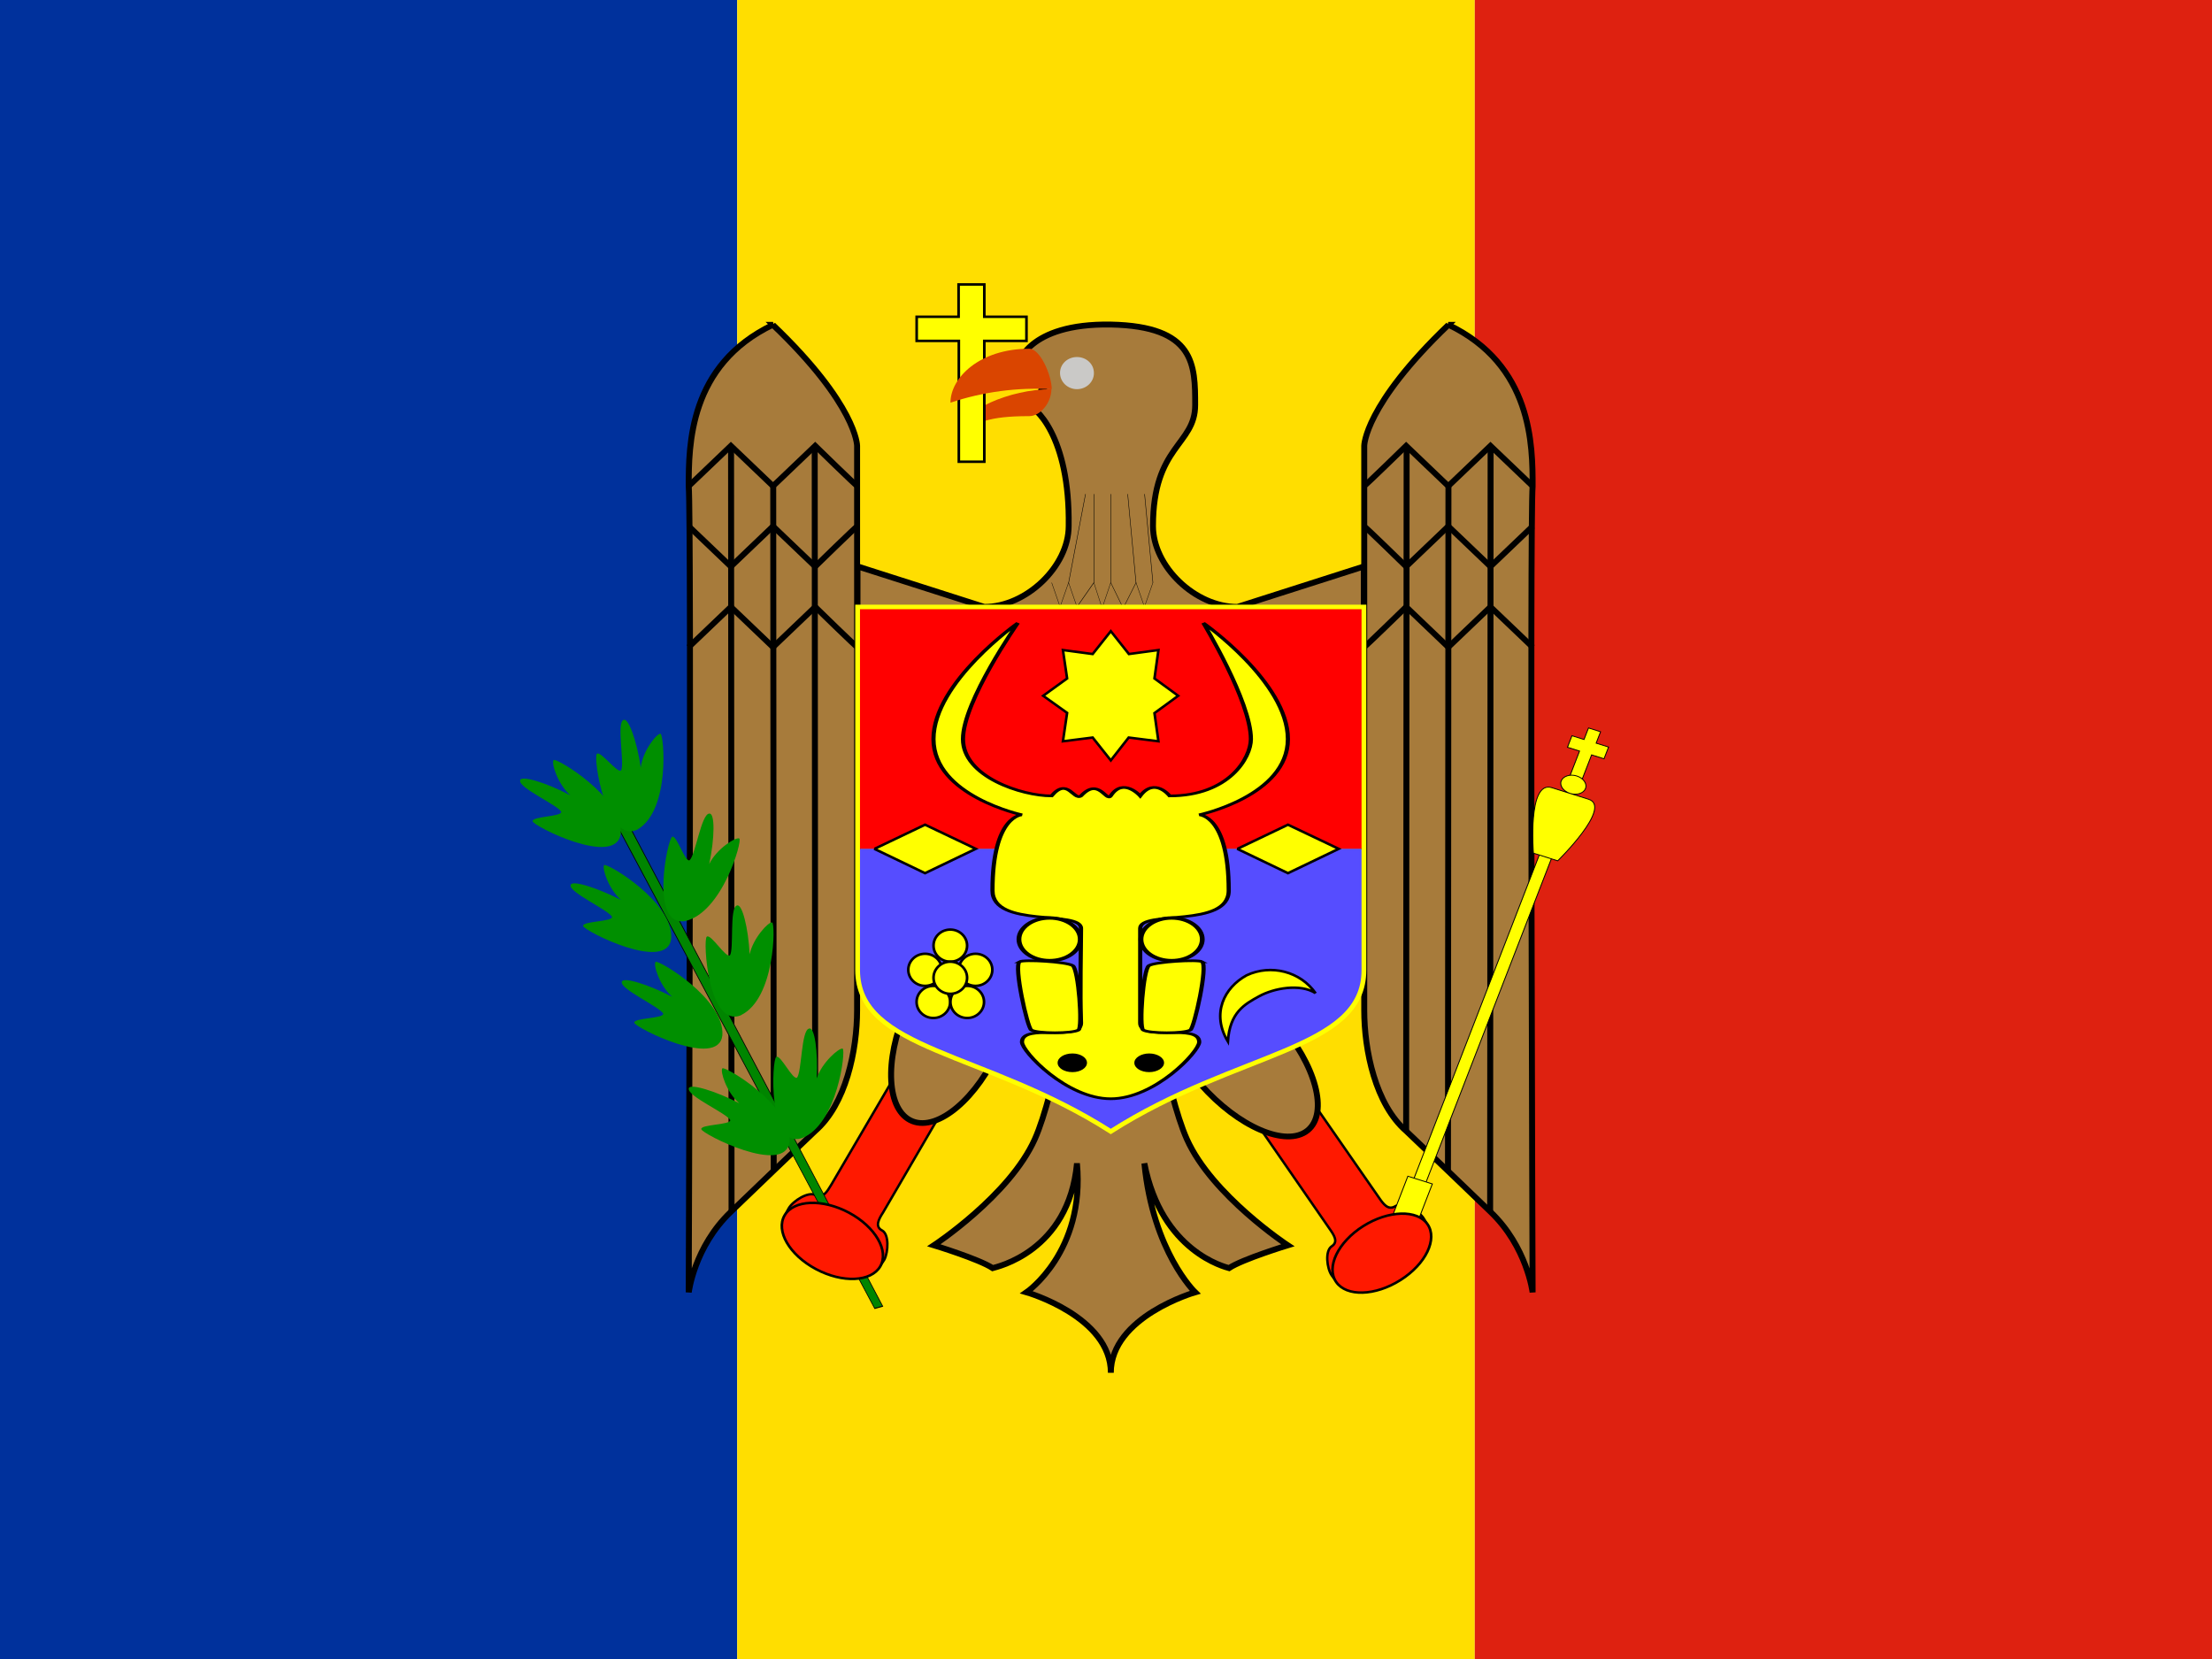
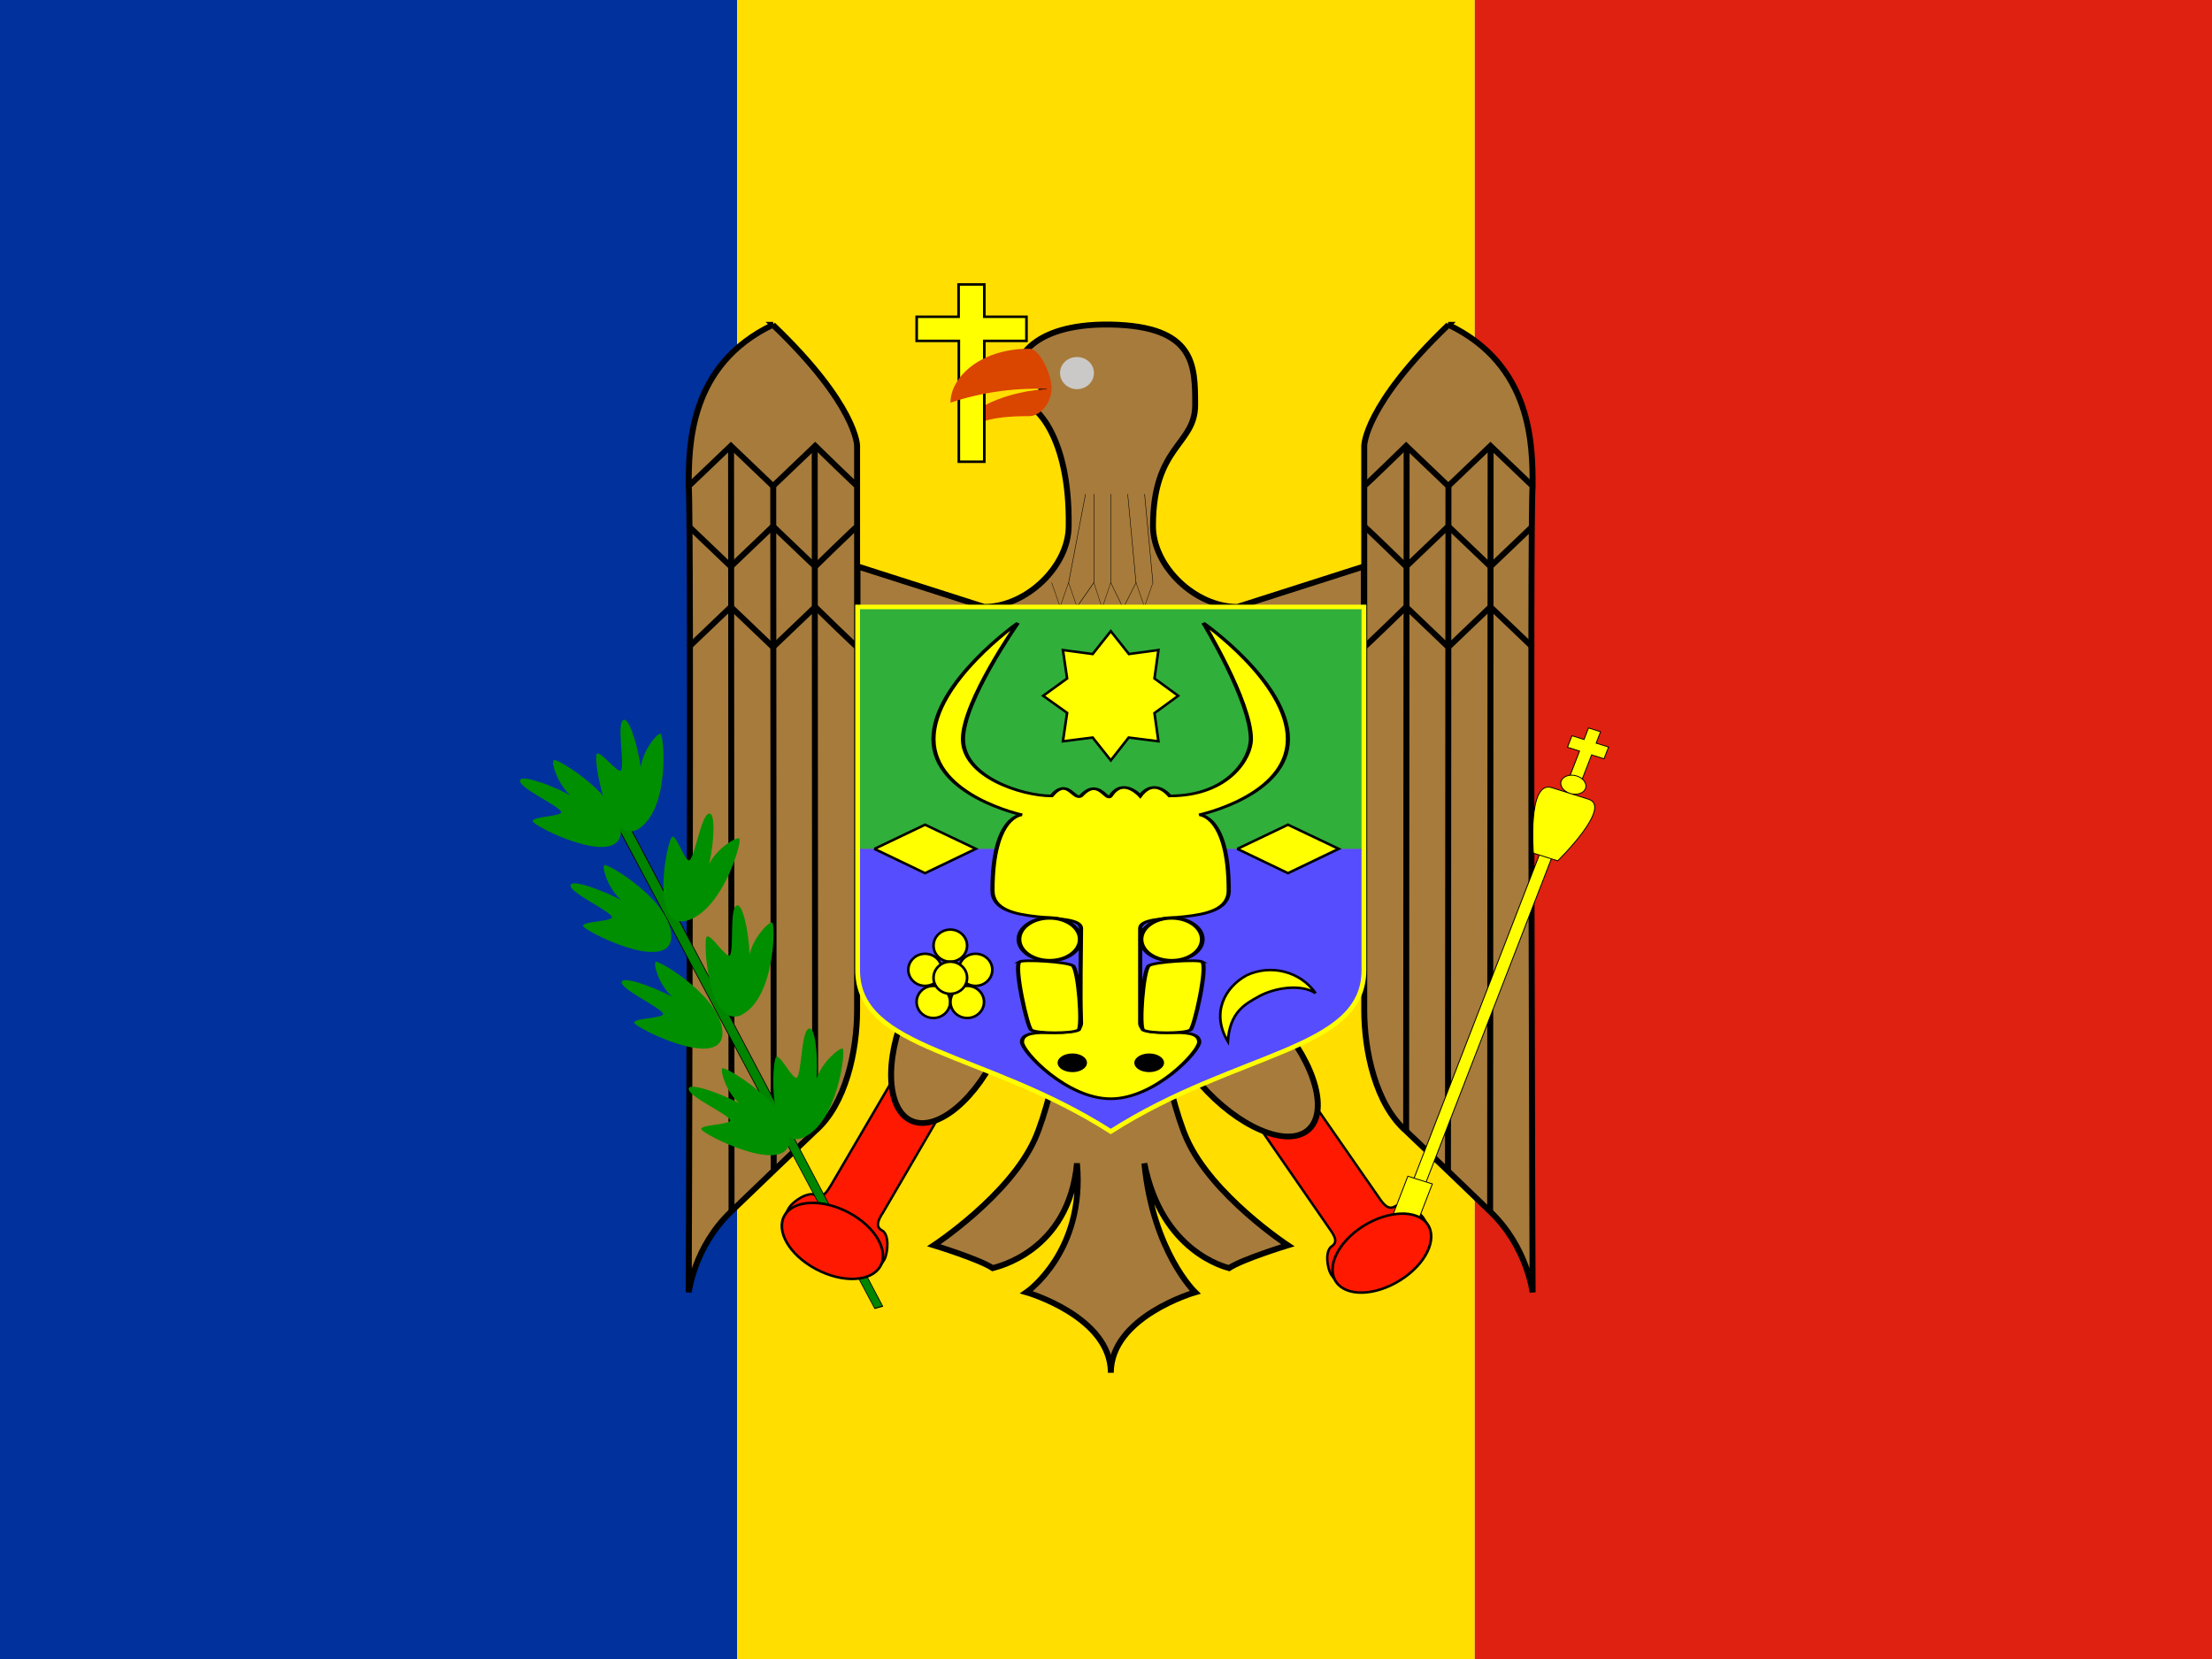
<svg xmlns="http://www.w3.org/2000/svg" id="flag-icon-css-md" width="640" height="480">
  <g fill-rule="evenodd" stroke-width="1pt">
    <path fill="#00319c" d="M0 0h213.3v480H0z" />
    <path fill="#ffde00" d="M213.3 0h213.4v480H213.3z" />
    <path fill="#de2110" d="M426.7 0H640v480H426.7z" />
  </g>
  <path fill="#ff1900" fill-rule="evenodd" stroke="#000" stroke-width=".7" d="M360.4 320.4l24.2 35c1.4 2 2.7 3.9.7 5.2-2 1.3-1.4 6.4 0 8.4 2.7 3.9 6 4.5 8 3.2l18.4-11.6c2-1.2 2.7-4.5 0-8.4-1.5-2-6-4.5-8-3.2-2.1 1.3-3.5-.7-4.8-2.6l-24.3-35" />
  <path fill="#a77b3b" fill-rule="evenodd" stroke="#000" stroke-width="2.5" d="M177.2 696.3c0 24.4-9.6 44.3-21.3 44.3-11.7 0-21.3-19.9-21.3-44.3S144.3 652 156 652c11.7 0 21.3 19.8 21.3 44.3z" transform="matrix(.52728 -.42386 .44358 .50386 -32.4 20)" />
  <path fill="#ff1900" fill-rule="evenodd" stroke="#000" stroke-width=".7" d="M262 306.1l-21.5 36.7c-1.2 2-2.4 4-4.5 3-2.1-1.2-6.6 1.7-7.8 3.8-2.4 4-1.5 7.2.7 8.4l19.2 10.2c2 1.1 5.4.2 7.8-3.8 1.1-2.2 1.4-7.3-.7-8.4-2.1-1.1-1-3.2.3-5.2l21.4-36.7" />
  <path fill="#a77b3b" fill-rule="evenodd" stroke="#000" stroke-width="1.7" d="M331.2 280.6h-19.6c-.6.6-6.2 35.6-12.2 49-7.3 16.3-29.2 30.7-29.2 30.7s13.1 4 17 6.6c1-.3 22-4.7 24.4-30.3 2.4 25.6-14.6 37.3-14.6 37.3s24.4 7 24.4 23.3c0-16.3 24.4-23.3 24.4-23.3s-12.2-11.7-14.7-37.3c5 25.6 23.5 30 24.5 30.3 3.9-2.6 17-6.6 17-6.6s-21.9-14.4-29.2-30.7c-6-13.4-11.6-48.4-12.2-49zm-83-116.7l36.6 11.7c12.1 0 24.4-11.7 24.4-23.4.4-26-9.8-35-12.2-35l4.8-4.6-7.3-7s2.5-12.1 26.9-11.7c24.4.5 24.4 11.7 24.4 23.3s-12.2 11.7-12.2 35c0 11.7 12.2 23.4 24.4 23.4l36.6-11.7v116.7H248.1V163.9z" />
  <g fill="none" stroke="#000">
    <path stroke-width=".5" d="M302.2 292.2l14.6 15 14.7-15 14.6 15 29.3-15 14.3 15.8 15-15.8 21.6 15.8 22.3-15.8 14.6 15 14.7-15" transform="matrix(.16672 0 0 .46773 253.9 31.9)" />
    <path stroke-width=".2" d="M432.3 435.8l-7.1 39m10.6-39v39m7.1-39v39m7.1-39l3.5 39m3.6-39l3.5 39" transform="matrix(.68905 0 0 .65843 16.2 -144)" />
  </g>
  <g stroke="#000" stroke-width="2.5">
    <path fill="#a77b3b" fill-rule="evenodd" d="M318.9 361.4c35.4 17.7 35.4 53.2 35.4 70.9-1.2 16.1 0 354.3 0 354.3s-2.3-20-17.7-35.4L319 733.5l-17.7-17.7c-13-11.8-17.7-35.5-17.7-53.2v-248s0-17.8 35.4-53.2z" transform="matrix(-.68905 0 0 .65843 443.4 -144)" />
    <path fill="none" d="M283.5 574c.4 0 17.7-17.7 17.7-17.7l17.7 17.7 17.7-17.7 17.7 17.7" transform="matrix(-.68905 0 0 .65843 443.4 -237.3)" />
    <path fill="none" d="M283.5 574c.4 0 17.7-17.7 17.7-17.7l17.7 17.7 17.7-17.7 17.7 17.7" transform="matrix(-.68905 0 0 -.65843 443.4 530.2)" />
    <path fill="none" d="M283.5 574c.4 0 17.7-17.7 17.7-17.7l17.7 17.7 17.7-17.7 17.7 17.7" transform="matrix(-.68905 0 0 .65843 443.4 -190.7)" />
    <path fill="none" d="M301.4 557l-.2 158.8" transform="matrix(-.68905 0 0 1.24911 443.4 -566.8)" />
    <path fill="none" d="M301.4 539.3l-.2 176.5" transform="matrix(-.68905 0 0 1.12111 431.4 -464)" />
    <path fill="none" d="M301.4 539.3l-.2 176.5" transform="matrix(-.68905 0 0 1.2559 419.2 -548.3)" />
  </g>
  <g stroke="#000" stroke-width="2.5">
    <path fill="#a77b3b" fill-rule="evenodd" d="M318.9 361.4c35.4 17.7 35.4 53.2 35.4 70.9-1.2 16.1 0 354.3 0 354.3s-2.3-20-17.7-35.4L319 733.5l-17.7-17.7c-13-11.8-17.7-35.5-17.7-53.2v-248s0-17.8 35.4-53.2z" transform="matrix(.68905 0 0 .65843 199.3 -144)" />
    <path fill="none" d="M283.5 574c.4 0 17.7-17.7 17.7-17.7l17.7 17.7 17.7-17.7 17.7 17.7" transform="matrix(.68905 0 0 .65843 199.3 -237.3)" />
    <path fill="none" d="M283.5 574c.4 0 17.7-17.7 17.7-17.7l17.7 17.7 17.7-17.7 17.7 17.7" transform="matrix(.68905 0 0 -.65843 199.3 530.2)" />
    <path fill="none" d="M283.5 574c.4 0 17.7-17.7 17.7-17.7l17.7 17.7 17.7-17.7 17.7 17.7" transform="matrix(.68905 0 0 .65843 199.3 -190.7)" />
    <path fill="none" d="M301.4 557l-.2 158.8" transform="matrix(.68905 0 0 1.24911 199.3 -566.8)" />
    <path fill="none" d="M301.4 539.3l-.2 176.5" transform="matrix(.68905 0 0 1.12111 211.4 -464)" />
    <path fill="none" d="M301.4 539.3l-.2 176.5" transform="matrix(.68905 0 0 1.2559 223.6 -548.3)" />
  </g>
  <path fill="#a77b3b" fill-rule="evenodd" stroke="#000" stroke-width="2.5" d="M177.2 696.3c0 24.4-9.6 44.3-21.3 44.3-11.7 0-21.3-19.9-21.3-44.3S144.3 652 156 652c11.7 0 21.3 19.8 21.3 44.3z" transform="matrix(.63605 .25323 -.26502 .60778 361.1 -165.2)" />
-   <path fill="red" fill-rule="evenodd" d="M248.1 175.6h146.5v70H248.1z" />
+   <path fill="#30AF3B" fill-rule="evenodd" d="M248.1 175.6h146.5v70H248.1z" />
  <path fill="#564dff" fill-rule="evenodd" d="M248.1 245.6h146.5v35c0 23.3-36.6 23.3-73.2 46.6C284.7 304 248 304 248 280.6v-35z" />
  <path fill="none" stroke="#ff0" stroke-width="2" d="M336.6 485.4h212.6V645c0 35.4-53.1 35.4-106.3 70.9-53.1-35.5-106.3-35.5-106.3-71V485.5z" transform="matrix(.68905 0 0 .65843 16.2 -144)" />
  <path fill="#ff0" fill-rule="evenodd" stroke="#000" stroke-width="2.5" d="M385.6 129.9S335 185.4 335 238.5c0 53.1 53.1 70.9 53.1 70.9s-17.7 0-17.7 70.8c0 35.5 53.1 17.8 53.1 35.5s-.7 60.5 0 88.6c0 17.7-35.4 0-35.4 17.7 0 8.8 26.6 53.1 53.2 53.1s53.1-44.3 53.1-53.1c0-17.7-35.4 0-35.4-17.7v-88.6c0-17.7 53.1 0 53.1-35.5 0-70.8-17.7-70.8-17.7-70.8s53.2-17.7 53.2-70.9-50.7-108.6-50.7-108.6 28.5 73.2 28.5 108.6c0 17.7-13.3 53.2-48.7 53.2 0 0-9-17.8-17.7 0 0 0-10.2-17.8-17.7 0-2.6 6-7.2-17.8-17.8 0-4.4 4.7-8-17.8-17.7 0-17.7 0-53.1-17.8-53.1-53.2s32.9-108.6 32.9-108.6z" transform="matrix(.48234 0 0 .30917 108.5 140.1)" />
  <path fill="#ff0" fill-rule="evenodd" stroke="#000" stroke-width="2.5" d="M382.7 248c-3.6 3.6 4.6 61.3 7 63.8 3.6 3.5 24.9 3.5 28.4 0 2.5-2.5 0-56.7-3.5-60.2-3.6-3.6-29.4-6-32-3.6z" transform="matrix(.48234 0 0 .30917 110.4 201.6)" />
  <path fill="#ff0" fill-rule="evenodd" stroke="#000" stroke-width="2.5" d="M382.7 248c-3.6 3.6 4.6 61.3 7 63.8 3.6 3.5 24.9 3.5 28.4 0 2.5-2.5 0-56.7-3.5-60.2-3.6-3.6-29.4-6-32-3.6z" transform="matrix(-.48234 0 0 .30917 532.4 201.6)" />
  <path fill="#ff0" fill-rule="evenodd" stroke="#000" stroke-width="2.5" d="M414.6 228.5a16 16 0 1 1-32 0 16 16 0 0 1 32 0z" transform="matrix(.5544 0 0 .38542 82.7 183.7)" />
  <path fill="#ff0" fill-rule="evenodd" stroke="#000" stroke-width="2.5" d="M414.6 228.5a16 16 0 1 1-32 0 16 16 0 0 1 32 0z" transform="matrix(.55441 0 0 .38543 118 183.7)" />
  <path fill-rule="evenodd" d="M336.8 307.5c0 1.5-2 2.7-4.3 2.7-2.4 0-4.3-1.2-4.3-2.7s2-2.7 4.3-2.7 4.3 1.2 4.3 2.7zm-22.3 0c0 1.5-1.9 2.7-4.2 2.7-2.4 0-4.3-1.2-4.3-2.7s1.9-2.7 4.3-2.7c2.3 0 4.2 1.2 4.2 2.7z" />
  <path fill="#ff0" fill-rule="evenodd" stroke="#000" stroke-width="1.1" d="M439.4 550l-7.8-10.3-12.8 1.7 1.8-12.8-10.3-7.7 10.3-7.8-1.8-12.8 12.8 1.8 7.8-10.3 7.8 10.3 12.7-1.8-1.7 12.8 10.2 7.8-10.2 7.8 1.7 12.7-12.8-1.7z" transform="matrix(.67225 0 0 .64237 26 -133.3)" />
  <path fill="#ff0" fill-rule="evenodd" stroke="#000" stroke-width="1.1" d="M496 591.7l21.3 10.7 21.3-10.7-21.3-10.6-21.2 10.6z" transform="matrix(.68905 0 0 .65843 16.2 -144)" />
  <path fill="#ff0" fill-rule="evenodd" stroke="#000" stroke-width="1.1" d="M496 591.7l21.3 10.7 21.3-10.7-21.3-10.6-21.2 10.6z" transform="matrix(.68905 0 0 .65843 -88.8 -144)" />
  <path fill="#ff0" fill-rule="evenodd" stroke="#000" stroke-width="1.1" d="M535 659c-3.5-7-14.1-10.6-21.2-10.6s-14.2 0-21.3 10.7c0-14.2 10.5-21.3 21.3-21.3a22.7 22.7 0 0 1 21.2 21.3z" transform="matrix(.59753 -.3279 .34316 .57097 -165.2 86.5)" />
  <path fill="#ff0" fill-rule="evenodd" stroke="#000" stroke-width="1.1" d="M386.2 652a7 7 0 1 1-14.1 0 7 7 0 0 1 14.1 0z" transform="matrix(.68905 0 0 .65843 13.7 -155.7)" />
  <path fill="#ff0" fill-rule="evenodd" stroke="#000" stroke-width="1.1" d="M386.2 652a7 7 0 1 1-14.1 0 7 7 0 0 1 14.1 0z" transform="matrix(.68905 0 0 .65843 8.8 -139.4)" />
  <path fill="#ff0" fill-rule="evenodd" stroke="#000" stroke-width="1.1" d="M386.2 652a7 7 0 1 1-14.1 0 7 7 0 0 1 14.1 0z" transform="matrix(.68905 0 0 .65843 6.4 -148.7)" />
  <path fill="#ff0" fill-rule="evenodd" stroke="#000" stroke-width="1.1" d="M386.2 652a7 7 0 1 1-14.1 0 7 7 0 0 1 14.1 0z" transform="matrix(.68905 0 0 .65843 18.6 -139.4)" />
  <path fill="#ff0" fill-rule="evenodd" stroke="#000" stroke-width="1.1" d="M386.2 652a7 7 0 1 1-14.1 0 7 7 0 0 1 14.1 0z" transform="matrix(.68905 0 0 .65843 21 -148.7)" />
  <path fill="#ff0" fill-rule="evenodd" stroke="#000" stroke-width="1.1" d="M386.2 652a7 7 0 1 1-14.1 0 7 7 0 0 1 14.1 0z" transform="matrix(.68905 0 0 .65843 13.7 -146.4)" />
  <g fill-rule="evenodd">
    <path fill="#da4500" d="M297.8 120.4c-12.4 0-14 2-19.6 3.9 0-5.4 13.8-11.7 26-11.7 0 3.9-3.2 7.8-6.4 7.8z" />
    <path fill="#cac9c7" d="M316.5 108c0 2.5-2.2 4.6-4.9 4.6s-4.9-2.1-4.9-4.7 2.2-4.6 4.9-4.6 4.9 2 4.9 4.6z" />
    <path fill="#ff0" stroke="#000" stroke-width="1.1" d="M361.4 357.9v10.6h17.7v53.1h10.7v-53.1h17.7v-10.6h-17.7v-14.2H379v14.2h-17.7z" transform="matrix(.68905 0 0 .65843 16.2 -144)" />
    <path fill="#da4500" d="M304.3 112.6a78.5 78.5 0 0 0-29.3 3.9c0-7.2 8.4-15.6 22.8-15.6 3.2 0 6.5 7.8 6.5 11.7z" />
  </g>
  <g fill-rule="evenodd">
    <path fill="#008500" stroke="#000" stroke-width=".7" d="M67.3 613c-14.2-14.2-16.6-21.4 3.6-10.1l283.7 247.5-3.4 7L67.4 613z" transform="matrix(.38821 .29653 -.14073 .23692 237.4 71.3)" />
    <path fill="#008f00" d="M228.4 330.4c.8-10.6-18.6-22-19.4-21.3-.7.8 1.2 7 4.9 10.1-7-3.6-14.4-5.8-14.6-4.3-.6 2.2 11 7.2 12 9.2 0 1.4-8.6 1.2-8.4 2.6.2 1.4 24.3 13.6 25.5 3.7zM209 299.6c.8-10.6-18.6-22-19.3-21.3-.8.7 1.1 6.9 4.8 10.1-7-3.6-14.4-5.9-14.6-4.3-.5 2.1 11 7.2 12 9.2.1 1.4-8.5 1.2-8.4 2.6.2 1.4 24.3 13.5 25.5 3.7zm-14.8-28c.8-10.6-18.6-22-19.4-21.3-.7.7 1.2 6.9 4.9 10.1-7-3.6-14.4-5.9-14.6-4.3-.5 2.1 11 7.2 12 9.2 0 1.4-8.5 1.2-8.4 2.6.2 1.4 24.3 13.6 25.5 3.7zm-14.6-30.4c.7-10.5-18.6-22-19.4-21.3-.8.8 1.2 7 4.8 10.2-7-3.7-14.4-5.9-14.5-4.3-.6 2.1 11 7.2 11.9 9.1.1 1.4-8.5 1.3-8.3 2.7.1 1.4 24.2 13.5 25.5 3.6z" />
    <path fill="#008f00" d="M184.6 239.9c9.4-5.7 7.5-27.4 6.5-27.6-1.1-.1-5.2 5-5.7 9.8-1.1-7.6-3.6-14.6-5-13.8-2.1.8.4 12.7-.7 14.6-1 1-6-5.8-7-4.8-1.2 1 2.8 26.7 12 21.8zm13.6 26.6c10.8-2.4 16.7-23.4 15.7-23.9s-6.6 3-8.7 7.4c1.6-7.5 1.7-14.9 0-14.6-2.3.1-4 12.1-5.7 13.5-1.3.6-3.7-7.3-5-6.8-1.4.6-6.6 26.1 3.7 24.4zm16.2 27.2c9.9-4.8 10-26.6 9-26.8-1-.3-5.5 4.5-6.5 9.2-.4-7.7-2.2-14.8-3.7-14.1-2.2.6-.8 12.6-2 14.4-1.2.9-5.5-6.3-6.7-5.4-1.2.8.4 26.8 10 22.7zm17.6 35.6c10.3-3.9 12.8-25.5 11.8-25.9-1-.3-6 4-7.5 8.6.4-7.7-.6-15-2.2-14.4-2.3.4-2.1 12.5-3.5 14.2-1.3.7-4.8-6.8-6-6-1.3.6-2.5 26.7 7.4 23.5z" />
  </g>
  <path fill="#ff1900" fill-rule="evenodd" stroke="#000" stroke-width="1.1" d="M209 776c0 7.8-10.2 14.2-23 14.2s-23-6.4-23-14.2 10.3-14.2 23-14.2 23 6.4 23 14.2z" transform="matrix(.60164 .32097 -.3359 .5749 389.6 -146.8)" />
  <g fill="#ff0" fill-rule="evenodd" stroke="#000" stroke-width=".5">
    <path d="M156 414.6v-7.1h7v-7.1h7v7h7.2v7.2H170v17.7H163v-17.7h-7zm7 60.2h7v205.5h-7z" transform="matrix(.49887 .1571 -.1826 .4713 451.4 -3.7)" />
    <path d="M159.4 676.8h14.2v56.7h-14.2zM156 439.4h21.3c14.1 0-3.6 39-3.6 39h-14.1s-17.8-39-3.6-39zM173.6 434c0 3-3.1 5.4-7 5.4s-7.1-2.4-7.1-5.3 3.1-5.4 7-5.4 7.1 2.4 7.1 5.4z" transform="matrix(.49887 .1571 -.1826 .4713 451.4 -3.7)" />
  </g>
  <path fill="#ff1900" fill-rule="evenodd" stroke="#000" stroke-width="1.1" d="M209 776c0 7.8-10.2 14.2-23 14.2s-23-6.4-23-14.2 10.3-14.2 23-14.2 23 6.4 23 14.2z" transform="matrix(.57449 -.36357 .38048 .54895 -2.3 4.2)" />
</svg>
